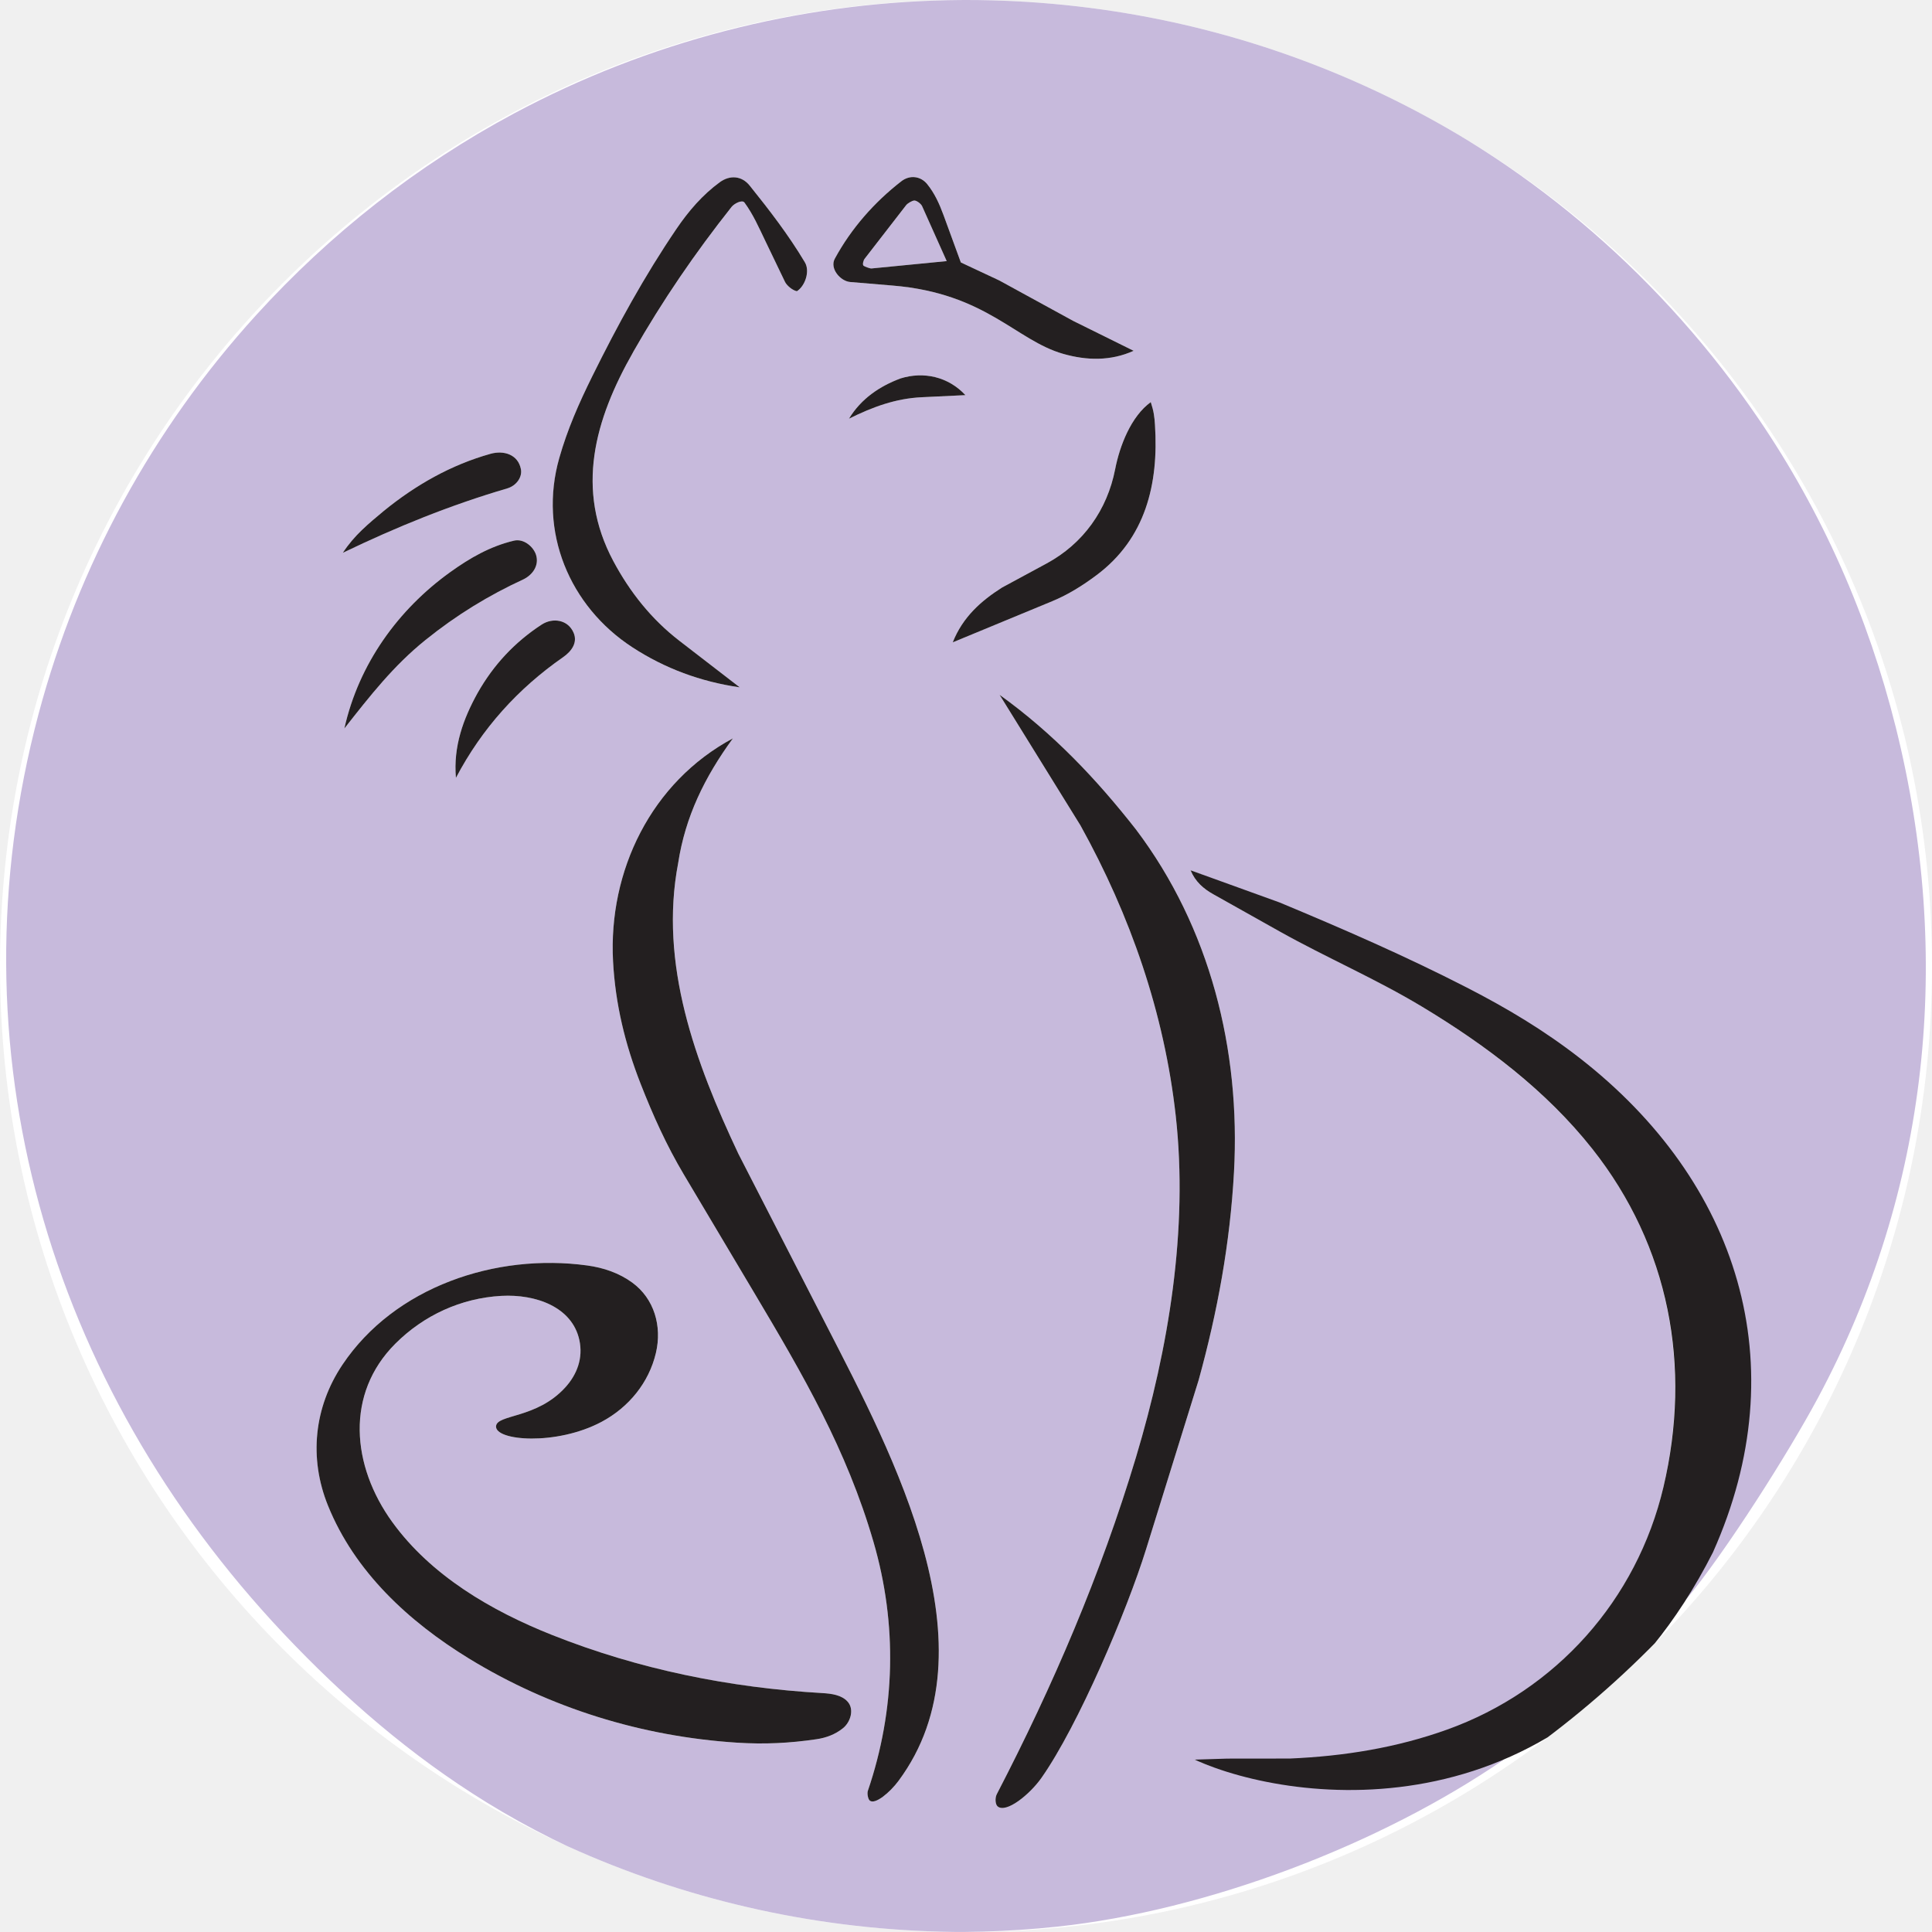
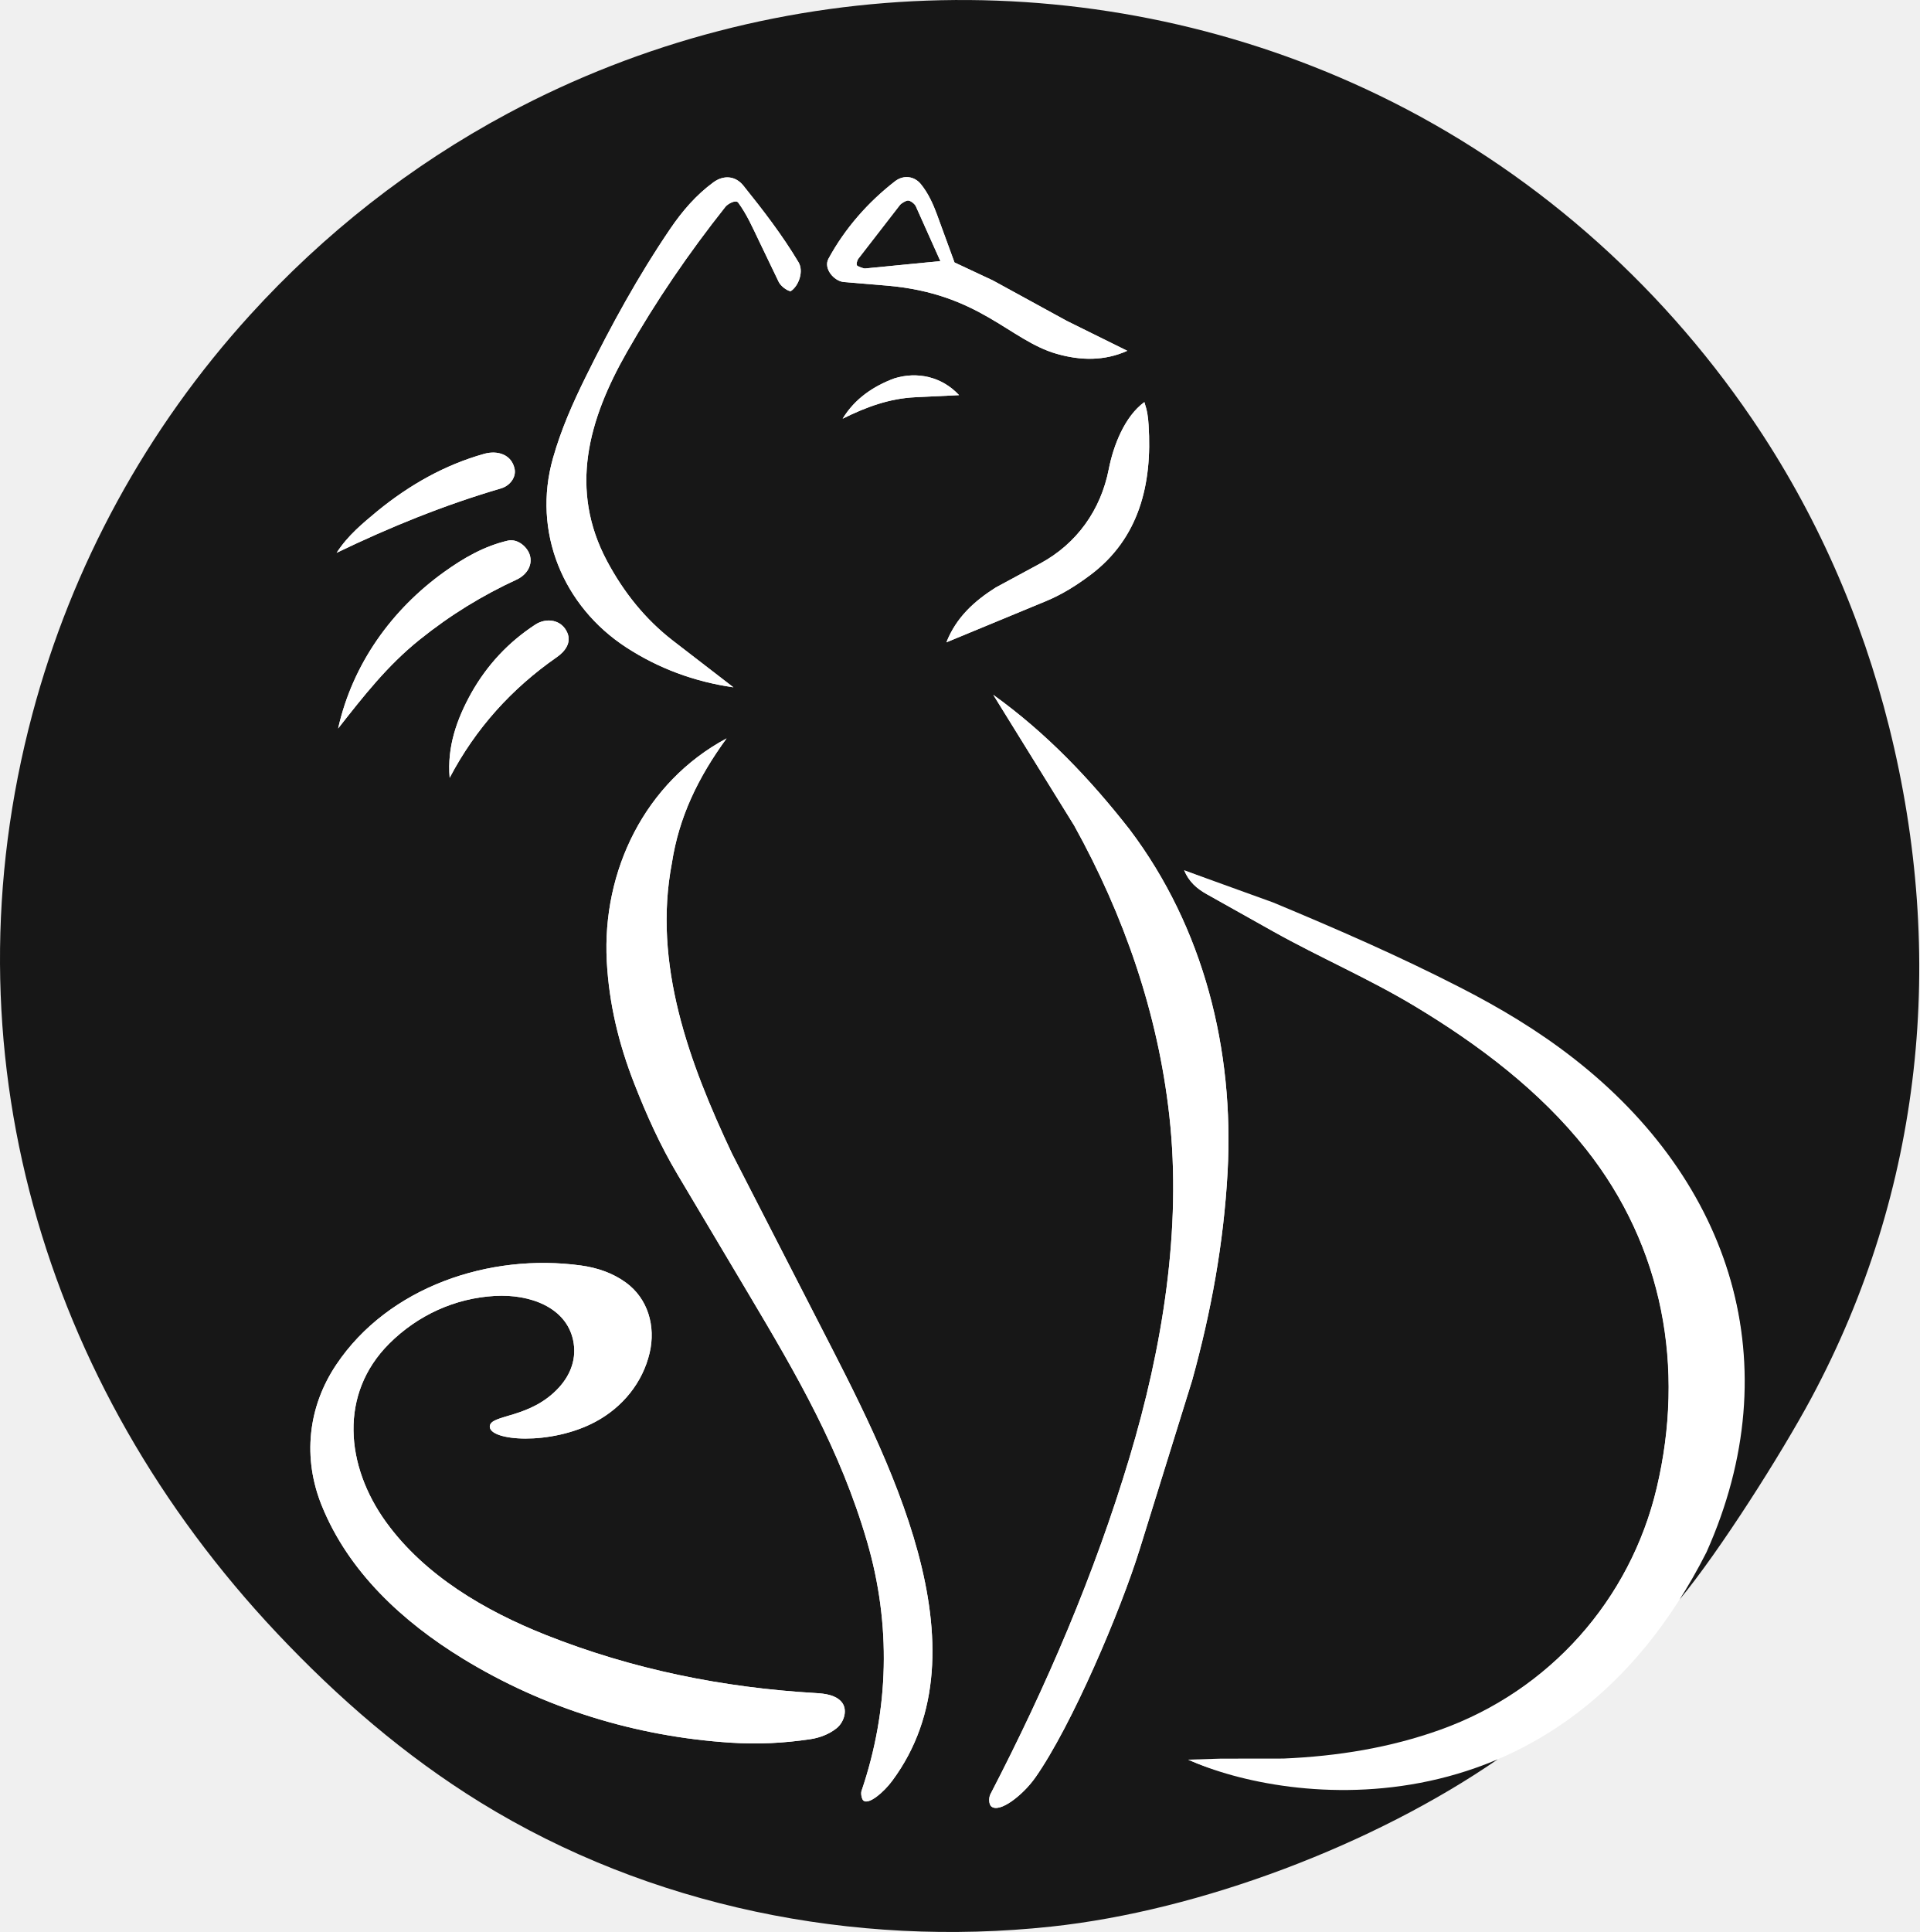
- <svg xmlns="http://www.w3.org/2000/svg" version="1.1" width="1000" height="1000">
-   <style>
-     #light-icon {
-       display: inline;
-     }
-     #dark-icon {
-       display: none;
-     }
- 
-     @media (prefers-color-scheme: dark) {
-       #light-icon {
-         display: none;
-       }
-       #dark-icon {
-         display: inline;
-       }
-     }
-   </style>
-   <g id="light-icon">
-     <svg version="1.1" width="1000" height="1000">
-       <g clip-path="url(#SvgjsClipPath1160)">
-         <rect width="1000" height="1000" fill="#ffffff" />
-         <g transform="matrix(0.9109293,0,0,0.9109293,3.188253,0)">
-           <svg id="Layer_1" data-name="Layer 1" viewBox="0 0 1090.78 1097.78" width="1090.78" height="1097.78">
-             <defs>
-               <style>
+ <svg xmlns="http://www.w3.org/2000/svg" id="Layer_1" data-name="Layer 1" viewBox="0 0 1755.03 1766.29" width="1755.03" height="1766.29">
+   <defs>
+     <style>
      .cls-1 {
-         fill: #c7badc;
+         fill: #fff;
      }

      .cls-2 {
-         fill: #231f20;
+         fill: #171717;
      }
    </style>
-               <clipPath id="SvgjsClipPath1160">
-                 <rect width="1000" height="1000" x="0" y="0" rx="500" ry="500" />
-               </clipPath>
-             </defs>
-             <g>
-               <path class="cls-1" d="M969.47,878.12c47.64-106.5,13.95-206.05-76.31-276.22-20.16-15.67-41.23-28.29-64.03-39.98-34.96-17.94-70.19-33.27-106.43-48.36l-49.7-19.05c2.69,6.49,7.08,10.35,12.56,13.42l37.81,21.16c26.78,14.99,54.18,26.67,80.53,42.52,36.22,21.8,71.34,48.29,97.6,81.48,43.86,55.44,56.15,124.28,39.98,192.7-15.14,64.04-61.65,115.56-123.64,137.79-28.8,10.33-58.62,15.1-89.27,16.42l-35.55.04-17.75-.2c48.56,21.88,123.9,13.76,176.05-.24-70.3,48.47-168.97,86.03-253.93,95.12-111.93,11.97-228.18-11.24-324.34-70.56-43.07-26.57-81.02-59.45-115.65-96.2C24.08,786.46-32.23,595.82,18.39,405.74c22.49-84.44,64.85-162.05,123.78-226.83,41.91-46.07,91.24-84.89,146.31-114.39,153.35-82.13,338.47-86.12,495.12-10.42,85.59,41.36,158.49,105.21,211.91,183.57,36.51,53.55,62.51,112.75,78.18,175.54,32.44,130.06,19.22,262.92-44.34,381.31-16.84,31.37-52.05,86.9-74.75,114.29M356.27,200.07c16.6-29.14,35.21-56.34,56-82.56,1.38-1.74,5.94-4.21,7.28-2.38,4.96,6.8,8.08,13.98,11.65,21.41l11.37,23.65c1.03,2.13,4.37,4.91,6.77,5.3,4.61-2.94,7.56-11.32,4.51-16.44-9.3-15.58-20.12-29.59-31.34-43.56-4.54-5.65-11.27-6.14-17.07-1.88-9.71,7.13-17.56,16.17-24.54,26.45-18.23,26.83-33.49,54.72-47.89,83.86-7.55,15.27-14.06,30.02-18.71,46.37-11.9,41.84,5.72,84.23,41.63,107.59,18.29,11.9,38.6,19.47,60.91,22.69l-34.29-26.45c-15.83-12.21-28.11-27.63-37.52-45.26-21.72-40.67-10.7-80.22,11.26-118.77ZM640.66,199.33l-34.37-17-41.97-22.97-21.85-10.24-9.83-26.87c-2.33-6.38-5.12-12.53-9.33-17.68-3.67-4.49-9.8-5.34-14.68-1.55-15.24,11.82-28.43,26.75-37.78,43.98-3.02,5.56,3.16,12.77,8.75,13.24l24.26,2.03c52.98,4.43,69.8,31.13,96.8,38.81,13.42,3.82,26.94,4.13,40.01-1.75ZM520.24,225.71l24.83-1.19c-9.75-10.51-23.78-13.59-36.88-9.49-11.77,4.39-22.36,11.48-29.28,22.87,13.61-6.76,26.64-11.49,41.34-12.19ZM537.86,364.98l56.54-23.38c9.23-3.82,17.35-8.94,25.26-14.87,27.71-20.74,35.29-51.59,33.12-85.29-.3-4.63-.7-7.78-2.39-12.97-11.24,8.12-17.66,24.91-20.22,38.05-4.53,23.28-18.18,42.41-39.03,53.67l-25.23,13.63c-12.02,7.61-22.39,16.84-28.04,31.15ZM284.74,277.51c5.17-1.52,8.62-6.4,7.75-10.92-1.61-8.33-9.69-10.85-17.28-8.73-22.5,6.3-42.53,17.72-60.63,32.45-8.52,7.13-16.73,13.73-23.27,23.79,30.91-14.85,60.85-27.01,93.43-36.59ZM238.33,363.59c17.64-14.19,35.75-25.26,55.82-34.51,5.5-2.81,8.74-8.24,6.9-13.9-1.46-4.49-6.91-9.31-12.53-7.97-13.45,3.19-24.99,9.8-36.27,17.92-29.45,21.18-51.88,52.04-60.08,88.8,14.62-18.61,27.93-35.67,46.16-50.34ZM255.56,441.98c14.76-28.09,35.26-50.74,60.94-68.6,4.65-3.24,8.36-8.16,5.94-13.84-3.2-7.51-11.88-8.77-18.23-4.62-15.28,9.99-27.31,22.88-36.32,38.81-8.14,14.63-13.88,30.43-12.33,48.24ZM588.28,1010.19c20.91-29.73,48.57-94.94,59.45-129.95l29.85-96.05c10.74-38.88,17.86-77.77,20.08-118.14,3.82-69.46-13.58-138.99-55.68-194.72-22.33-28.5-46.98-54.59-77.5-76.53l45.95,74.22c28.37,51.16,47.64,106.64,54.14,165.02,7.17,64.44-4,132.04-22.62,194.07-19.98,66.56-47.16,129.82-79.04,191.31-1.17,2.25-.87,5.88.44,6.99,4.83,4.09,18.25-6.72,24.93-16.22ZM507.05,1011.9c55.8-75.07-3.29-185.44-40.9-258.72l-50.1-97.62c-24.47-51.87-45.15-107.81-34.19-165.21,4.04-26.22,14.92-48.63,31.09-70.8-46.51,24.93-70.82,75.33-68.1,126.62,1.29,24.24,6.82,47.07,15.66,69.63,7.06,18.02,14.67,34.94,24.57,51.58l40.22,67.6c27.57,46.34,52.26,88.67,67.54,141.16,13.63,46.84,12.52,95.27-3.21,141.44-.51,1.51.1,4.73,1.1,5.54,3.01,2.46,11.43-4.63,16.33-11.22ZM219.49,864.97c-23.35-32.23-26.76-73.04,1.65-101.45,16.16-16.16,37.35-25.91,60.22-27.18,19.7-1.09,40.29,6.35,44.35,25.06,2.21,10.17-1.22,19.51-7.98,26.94-16.26,17.86-38.88,15.19-39.35,22.07-.57,8.35,34.41,11.15,59.98-2.51,15.47-8.26,26.89-22.28,30.86-39.16,3.57-15.19-.96-30.88-13.51-39.99-7.45-5.41-16.19-8.41-25.53-9.69-51.88-7.11-109.37,12.06-139.07,56.38-16.21,24.19-19.14,53.09-8.24,80.04,15.18,37.55,45.8,65.91,80.18,86.96,46.03,28.19,98.28,44.29,152.19,47.77,15.72,1.01,30.09.28,45.3-1.97,5.37-.79,10.84-2.92,14.96-6.24,4.33-3.5,6.53-10.73,2.68-15.07-3.4-3.84-9.2-4.6-14.47-4.9-52.72-3.04-104.25-13.47-153.42-32.99-34.67-13.76-68.86-33.8-90.78-64.06Z" />
-               <path class="cls-1" d="M491.73,152.54c-.93.09-3.74-1.02-4.46-1.5-.86-.57-.2-3.06.55-4.03l23.6-30.47c.8-1.03,3.25-2.44,4.46-2.59,1.37-.18,3.97,1.83,4.59,3.21l13.97,31.2-42.7,4.18Z" />
-             </g>
-             <g>
-               <path class="cls-2" d="M969.88,881.91c-83.1,164.07-238.58,143.4-294.6,117.93l18.59-.58,35.55-.04c30.65-1.32,60.48-6.09,89.27-16.42,61.99-22.23,107.83-73.72,122.97-137.76,16.17-68.41,3.49-136.78-40.37-192.22-26.26-33.19-60.7-59.1-96.92-80.9-26.34-15.85-54.06-27.7-80.84-42.69l-37.7-21.15c-5.48-3.07-10.15-7.08-12.83-13.57l50.54,18.27c36.24,15.09,71.47,30.42,106.43,48.36,22.8,11.7,43.87,24.31,64.03,39.98,90.27,70.17,123.51,174.29,75.87,280.78" />
-               <path class="cls-2" d="M356.27,200.07c-21.96,38.55-32.98,78.1-11.26,118.77,9.42,17.63,21.69,33.06,37.52,45.26l34.29,26.45c-22.31-3.21-42.61-10.79-60.91-22.69-35.92-23.36-53.54-65.75-41.63-107.59,4.65-16.35,11.16-31.1,18.71-46.37,14.4-29.14,29.66-57.03,47.89-83.86,6.99-10.29,14.83-19.32,24.54-26.45,5.8-4.26,12.53-3.77,17.07,1.88,11.22,13.97,22.04,27.98,31.34,43.56,3.06,5.12.1,13.51-4.51,16.44-2.39-.4-5.74-3.17-6.77-5.3l-11.37-23.65c-3.57-7.43-6.68-14.6-11.65-21.41-1.34-1.83-5.9.64-7.28,2.38-20.79,26.22-39.41,53.42-56,82.56Z" />
-               <path class="cls-2" d="M640.66,199.33c-13.07,5.88-26.59,5.56-40.01,1.75-27-7.68-43.82-34.38-96.8-38.81l-24.26-2.03c-5.59-.47-11.77-7.68-8.75-13.24,9.35-17.24,22.55-32.16,37.78-43.98,4.88-3.79,11.01-2.94,14.68,1.55,4.21,5.16,7,11.31,9.33,17.68l9.83,26.87,21.85,10.24,41.97,22.97,34.37,17ZM491.73,152.54l42.7-4.18-13.97-31.2c-.62-1.38-3.21-3.39-4.59-3.21-1.2.15-3.66,1.56-4.46,2.59l-23.6,30.47c-.75.97-1.42,3.46-.55,4.03.72.47,3.53,1.59,4.46,1.5Z" />
-               <path class="cls-2" d="M520.24,225.71c-14.7.7-27.73,5.44-41.34,12.19,6.91-11.39,17.5-18.48,29.28-22.87,13.1-4.1,27.13-1.02,36.88,9.49l-24.83,1.19Z" />
-               <path class="cls-2" d="M537.86,364.98c5.65-14.3,16.02-23.53,28.04-31.15l25.23-13.63c20.86-11.27,34.5-30.39,39.03-53.67,2.56-13.15,8.99-29.93,20.22-38.05,1.7,5.19,2.1,8.34,2.39,12.97,2.17,33.7-5.41,64.54-33.12,85.29-7.91,5.92-16.03,11.05-25.26,14.87l-56.54,23.38Z" />
-               <path class="cls-2" d="M238.33,363.59c-18.23,14.67-31.54,31.73-46.16,50.34,8.2-36.76,30.63-67.62,60.08-88.8,11.29-8.12,22.82-14.73,36.27-17.92,5.63-1.33,11.07,3.49,12.53,7.97,1.84,5.66-1.4,11.08-6.9,13.9-20.07,9.25-38.18,20.32-55.82,34.51Z" />
-               <path class="cls-2" d="M255.56,441.98c-1.56-17.81,4.19-33.61,12.33-48.24,9.01-15.93,21.04-28.82,36.32-38.81,6.35-4.15,15.03-2.9,18.23,4.62,2.42,5.68-1.29,10.6-5.94,13.84-25.68,17.86-46.18,40.51-60.94,68.6Z" />
-               <path class="cls-2" d="M284.74,277.51c-32.58,9.58-62.52,21.74-93.43,36.59,6.54-10.06,14.75-16.66,23.27-23.79,18.1-14.73,38.13-26.15,60.63-32.45,7.58-2.12,15.67.39,17.28,8.73.87,4.53-2.58,9.4-7.75,10.92Z" />
-               <path class="cls-2" d="M219.49,864.97c21.92,30.26,56.11,50.3,90.78,64.06,49.17,19.52,100.69,29.94,153.42,32.99,5.27.3,11.07,1.06,14.47,4.9,3.85,4.34,1.65,11.57-2.68,15.07s-9.58,5.45-14.96,6.24c-15.2,2.25-29.57,2.98-45.3,1.97-53.92-3.48-106.16-19.58-152.19-47.77-34.38-21.05-65.01-49.41-80.18-86.96-10.89-26.95-7.96-55.85,8.24-80.04,29.7-44.32,87.18-63.49,139.07-56.38,9.34,1.28,18.09,4.28,25.53,9.69,12.55,9.12,17.08,24.8,13.51,39.99-3.97,16.88-15.38,30.9-30.86,39.16-25.58,13.66-60.55,10.86-59.98,2.51.47-6.88,23.09-4.2,39.35-22.07,6.76-7.43,10.19-16.77,7.98-26.94-4.06-18.7-24.65-26.15-44.35-25.06-22.86,1.27-44.05,11.02-60.22,27.18-28.4,28.41-24.99,69.22-1.65,101.45Z" />
-               <path class="cls-2" d="M507.05,1011.9c-4.9,6.6-13.31,13.68-16.33,11.22-1-.81-1.61-4.03-1.1-5.54,15.73-46.17,16.84-94.61,3.21-141.44-15.28-52.49-39.97-94.82-67.54-141.16l-40.22-67.6c-9.9-16.65-17.51-33.56-24.57-51.58-8.84-22.56-14.37-45.39-15.66-69.63-2.72-51.28,21.59-101.69,68.1-126.62-16.17,22.17-27.05,44.58-31.09,70.8-10.96,57.39,9.71,113.34,34.19,165.21l50.1,97.62c37.61,73.29,96.7,183.66,40.9,258.72Z" />
-               <path class="cls-2" d="M588.28,1010.19c-6.68,9.5-20.1,20.31-24.93,16.22-1.31-1.11-1.61-4.74-.44-6.99,31.88-61.49,59.05-124.75,79.04-191.31,18.62-62.03,29.79-129.64,22.62-194.07-6.5-58.38-25.76-113.87-54.14-165.02l-45.95-74.22c30.53,21.94,55.17,48.02,77.5,76.53,42.1,55.73,59.5,125.26,55.68,194.72-2.22,40.37-9.35,79.26-20.08,118.14l-29.85,96.05c-10.88,35-38.54,100.21-59.45,129.95Z" />
-             </g>
-           </svg>
-         </g>
-       </g>
-     </svg>
+   </defs>
+   <g>
+     <path class="cls-2" d="M1559.84,1412.87c76.65-171.35,22.45-331.52-122.78-444.43-32.43-25.22-66.34-45.51-103.02-64.33-56.25-28.87-112.94-53.54-171.25-77.81l-79.96-30.65c4.32,10.44,11.39,16.65,20.21,21.58l60.83,34.05c43.09,24.12,87.18,42.91,129.57,68.41,58.28,35.07,114.79,77.7,157.04,131.1,70.57,89.2,90.35,199.97,64.33,310.04-24.35,103.03-99.19,185.93-198.93,221.7-46.33,16.62-94.32,24.3-143.64,26.42l-57.19.07-28.56-.32c78.13,35.2,199.36,22.13,283.25-.39-113.11,77.99-271.87,138.43-408.56,153.05-180.1,19.27-367.14-18.09-521.86-113.52-69.3-42.75-130.36-95.65-186.07-154.77C38.74,1265.39-51.86,958.66,29.59,652.82c36.18-135.85,104.34-260.73,199.16-364.96,67.43-74.12,146.81-136.59,235.41-184.04,246.73-132.15,544.59-138.56,796.63-16.77,137.72,66.55,255,169.28,340.96,295.36,58.75,86.16,100.58,181.42,125.78,282.44,52.2,209.26,30.93,423.04-71.34,613.52-27.1,50.47-83.75,139.82-120.28,183.89M573.23,321.91c26.7-46.88,56.66-90.66,90.11-132.84,2.22-2.8,9.56-6.77,11.71-3.83,7.99,10.94,13,22.49,18.74,34.44l18.29,38.05c1.65,3.43,7.04,7.89,10.89,8.53,7.41-4.72,12.17-18.22,7.25-26.46-14.97-25.06-32.37-47.6-50.43-70.08-7.31-9.09-18.13-9.89-27.47-3.03-15.63,11.48-28.25,26.01-39.49,42.56-29.33,43.17-53.88,88.04-77.05,134.92-12.14,24.57-22.62,48.3-30.1,74.6-19.15,67.31,9.2,135.52,66.99,173.1,29.44,19.14,62.11,31.33,98,36.5l-55.18-42.55c-25.47-19.64-45.22-44.46-60.37-72.83-34.95-65.44-17.22-129.07,18.12-191.1ZM1030.81,320.72l-55.31-27.35-67.53-36.95-35.16-16.48-15.81-43.23c-3.75-10.26-8.24-20.16-15.02-28.45-5.91-7.23-15.76-8.59-23.62-2.5-24.51,19.02-45.74,43.03-60.79,70.77-4.85,8.94,5.08,20.55,14.08,21.31l39.03,3.26c85.25,7.13,112.31,50.09,155.75,62.44,21.59,6.14,43.35,6.65,64.37-2.81ZM837.05,363.16l39.94-1.91c-15.69-16.91-38.27-21.87-59.35-15.27-18.95,7.07-35.98,18.47-47.11,36.8,21.89-10.87,42.86-18.49,66.51-19.62ZM865.4,587.24l90.97-37.62c14.84-6.14,27.91-14.39,40.64-23.92,44.58-33.37,56.78-83,53.28-137.22-.48-7.44-1.12-12.52-3.85-20.87-18.08,13.07-28.42,40.07-32.54,61.23-7.3,37.46-29.25,68.23-62.8,86.36l-40.59,21.93c-19.34,12.25-36.02,27.1-45.11,50.11ZM458.14,446.51c8.32-2.45,13.87-10.3,12.47-17.58-2.58-13.41-15.6-17.46-27.8-14.04-36.2,10.13-68.43,28.51-97.55,52.21-13.71,11.47-26.93,22.1-37.45,38.28,49.73-23.9,97.9-43.45,150.32-58.87ZM383.46,585.01c28.38-22.83,57.52-40.65,89.81-55.53,8.84-4.53,14.06-13.26,11.1-22.36-2.35-7.22-11.11-14.97-20.16-12.83-21.65,5.13-40.2,15.77-58.36,28.83-47.38,34.09-83.47,83.73-96.66,142.88,23.53-29.95,44.94-57.39,74.27-80.99ZM411.18,711.12c23.76-45.19,56.74-81.64,98.05-110.37,7.49-5.21,13.45-13.13,9.56-22.27-5.15-12.09-19.12-14.1-29.33-7.43-24.59,16.08-43.95,36.82-58.44,62.45-13.09,23.54-22.34,48.97-19.83,77.62ZM946.53,1625.36c33.64-47.84,78.15-152.76,95.65-209.08l48.02-154.55c17.28-62.56,28.74-125.13,32.32-190.09,6.15-111.76-21.85-223.63-89.58-313.3-35.93-45.86-75.59-87.83-124.7-123.13l73.93,119.41c45.65,82.31,76.65,171.58,87.1,265.52,11.53,103.68-6.44,212.45-36.4,312.26-32.15,107.1-75.88,208.87-127.17,307.81-1.87,3.62-1.4,9.45.71,11.24,7.77,6.58,29.36-10.82,40.1-26.1ZM815.83,1628.12c89.77-120.78-5.3-298.36-65.81-416.28l-80.61-157.06c-39.38-83.46-72.65-173.47-55.01-265.81,6.51-42.19,24.01-78.24,50.02-113.92-74.84,40.11-113.94,121.21-109.57,203.73,2.08,39,10.98,75.74,25.2,112.04,11.36,29,23.61,56.22,39.54,83l64.71,108.76c44.36,74.56,84.08,142.66,108.66,227.12,21.94,75.36,20.15,153.29-5.16,227.58-.83,2.42.16,7.61,1.76,8.91,4.85,3.95,18.38-7.44,26.27-18.06ZM353.15,1391.71c-37.56-51.85-43.05-117.53,2.65-163.23,26.01-26.01,60.1-41.69,96.89-43.73,31.69-1.76,64.82,10.22,71.35,40.31,3.55,16.36-1.96,31.39-12.85,43.35-26.16,28.74-62.56,24.43-63.31,35.5-.92,13.44,55.36,17.94,96.51-4.03,24.9-13.3,43.26-35.85,49.65-63.01,5.74-24.44-1.54-49.68-21.74-64.35-11.98-8.7-26.05-13.53-41.08-15.59-83.48-11.45-175.97,19.4-223.76,90.71-26.07,38.91-30.79,85.42-13.26,128.78,24.42,60.41,73.7,106.04,129.01,139.91,74.07,45.35,158.12,71.26,244.87,76.86,25.3,1.63,48.42.45,72.88-3.17,8.65-1.28,17.44-4.7,24.06-10.04,6.97-5.63,10.51-17.27,4.32-24.25-5.48-6.17-14.81-7.4-23.29-7.89-84.83-4.9-167.74-21.68-246.84-53.08-55.78-22.14-110.79-54.38-146.06-103.07Z" />
+     <path class="cls-2" d="M791.18,245.44c-1.49.15-6.02-1.65-7.18-2.41-1.39-.92-.32-4.92.89-6.49l37.97-49.03c1.28-1.66,5.24-3.92,7.17-4.17,2.21-.28,6.39,2.95,7.38,5.17l22.48,50.2-68.71,6.72Z" />
  </g>
-   <g id="dark-icon">
-     <svg version="1.1" width="1000" height="1000">
-       <g clip-path="url(#SvgjsClipPath1161)">
-         <rect width="1000" height="1000" fill="#ffffff" />
-         <g transform="matrix(0.9109293,0,0,0.9109293,3.188253,0)">
-           <svg id="Layer_1" data-name="Layer 1" viewBox="0 0 1090.78 1097.78" width="1090.78" height="1097.78">
-             <defs>
-               <style>
-       .cls-1 {
-         fill: #c7badc;
-       }
- 
-       .cls-2 {
-         fill: #231f20;
-       }
-     </style>
-               <clipPath id="SvgjsClipPath1161">
-                 <rect width="1000" height="1000" x="0" y="0" rx="500" ry="500" />
-               </clipPath>
-             </defs>
-             <g>
-               <path class="cls-1" d="M969.47,878.12c47.64-106.5,13.95-206.05-76.31-276.22-20.16-15.67-41.23-28.29-64.03-39.98-34.96-17.94-70.19-33.27-106.43-48.36l-49.7-19.05c2.69,6.49,7.08,10.35,12.56,13.42l37.81,21.16c26.78,14.99,54.18,26.67,80.53,42.52,36.22,21.8,71.34,48.29,97.6,81.48,43.86,55.44,56.15,124.28,39.98,192.7-15.14,64.04-61.65,115.56-123.64,137.79-28.8,10.33-58.62,15.1-89.27,16.42l-35.55.04-17.75-.2c48.56,21.88,123.9,13.76,176.05-.24-70.3,48.47-168.97,86.03-253.93,95.12-111.93,11.97-228.18-11.24-324.34-70.56-43.07-26.57-81.02-59.45-115.65-96.2C24.08,786.46-32.23,595.82,18.39,405.74c22.49-84.44,64.85-162.05,123.78-226.83,41.91-46.07,91.24-84.89,146.31-114.39,153.35-82.13,338.47-86.12,495.12-10.42,85.59,41.36,158.49,105.21,211.91,183.57,36.51,53.55,62.51,112.75,78.18,175.54,32.44,130.06,19.22,262.92-44.34,381.31-16.84,31.37-52.05,86.9-74.75,114.29M356.27,200.07c16.6-29.14,35.21-56.34,56-82.56,1.38-1.74,5.94-4.21,7.28-2.38,4.96,6.8,8.08,13.98,11.65,21.41l11.37,23.65c1.03,2.13,4.37,4.91,6.77,5.3,4.61-2.94,7.56-11.32,4.51-16.44-9.3-15.58-20.12-29.59-31.34-43.56-4.54-5.65-11.27-6.14-17.07-1.88-9.71,7.13-17.56,16.17-24.54,26.45-18.23,26.83-33.49,54.72-47.89,83.86-7.55,15.27-14.06,30.02-18.71,46.37-11.9,41.84,5.72,84.23,41.63,107.59,18.29,11.9,38.6,19.47,60.91,22.69l-34.29-26.45c-15.83-12.21-28.11-27.63-37.52-45.26-21.72-40.67-10.7-80.22,11.26-118.77ZM640.66,199.33l-34.37-17-41.97-22.97-21.85-10.24-9.83-26.87c-2.33-6.38-5.12-12.53-9.33-17.68-3.67-4.49-9.8-5.34-14.68-1.55-15.24,11.82-28.43,26.75-37.78,43.98-3.02,5.56,3.16,12.77,8.75,13.24l24.26,2.03c52.98,4.43,69.8,31.13,96.8,38.81,13.42,3.82,26.94,4.13,40.01-1.75ZM520.24,225.71l24.83-1.19c-9.75-10.51-23.78-13.59-36.88-9.49-11.77,4.39-22.36,11.48-29.28,22.87,13.61-6.76,26.64-11.49,41.34-12.19ZM537.86,364.98l56.54-23.38c9.23-3.82,17.35-8.94,25.26-14.87,27.71-20.74,35.29-51.59,33.12-85.29-.3-4.63-.7-7.78-2.39-12.97-11.24,8.12-17.66,24.91-20.22,38.05-4.53,23.28-18.18,42.41-39.03,53.67l-25.23,13.63c-12.02,7.61-22.39,16.84-28.04,31.15ZM284.74,277.51c5.17-1.52,8.62-6.4,7.75-10.92-1.61-8.33-9.69-10.85-17.28-8.73-22.5,6.3-42.53,17.72-60.63,32.45-8.52,7.13-16.73,13.73-23.27,23.79,30.91-14.85,60.85-27.01,93.43-36.59ZM238.33,363.59c17.64-14.19,35.75-25.26,55.82-34.51,5.5-2.81,8.74-8.24,6.9-13.9-1.46-4.49-6.91-9.31-12.53-7.97-13.45,3.19-24.99,9.8-36.27,17.92-29.45,21.18-51.88,52.04-60.08,88.8,14.62-18.61,27.93-35.67,46.16-50.34ZM255.56,441.98c14.76-28.09,35.26-50.74,60.94-68.6,4.65-3.24,8.36-8.16,5.94-13.84-3.2-7.51-11.88-8.77-18.23-4.62-15.28,9.99-27.31,22.88-36.32,38.81-8.14,14.63-13.88,30.43-12.33,48.24ZM588.28,1010.19c20.91-29.73,48.57-94.94,59.45-129.95l29.85-96.05c10.74-38.88,17.86-77.77,20.08-118.14,3.82-69.46-13.58-138.99-55.68-194.72-22.33-28.5-46.98-54.59-77.5-76.53l45.95,74.22c28.37,51.16,47.64,106.64,54.14,165.02,7.17,64.44-4,132.04-22.62,194.07-19.98,66.56-47.16,129.82-79.04,191.31-1.17,2.25-.87,5.88.44,6.99,4.83,4.09,18.25-6.72,24.93-16.22ZM507.05,1011.9c55.8-75.07-3.29-185.44-40.9-258.72l-50.1-97.62c-24.47-51.87-45.15-107.81-34.19-165.21,4.04-26.22,14.92-48.63,31.09-70.8-46.51,24.93-70.82,75.33-68.1,126.62,1.29,24.24,6.82,47.07,15.66,69.63,7.06,18.02,14.67,34.94,24.57,51.58l40.22,67.6c27.57,46.34,52.26,88.67,67.54,141.16,13.63,46.84,12.52,95.27-3.21,141.44-.51,1.51.1,4.73,1.1,5.54,3.01,2.46,11.43-4.63,16.33-11.22ZM219.49,864.97c-23.35-32.23-26.76-73.04,1.65-101.45,16.16-16.16,37.35-25.91,60.22-27.18,19.7-1.09,40.29,6.35,44.35,25.06,2.21,10.17-1.22,19.51-7.98,26.94-16.26,17.86-38.88,15.19-39.35,22.07-.57,8.35,34.41,11.15,59.98-2.51,15.47-8.26,26.89-22.28,30.86-39.16,3.57-15.19-.96-30.88-13.51-39.99-7.45-5.41-16.19-8.41-25.53-9.69-51.88-7.11-109.37,12.06-139.07,56.38-16.21,24.19-19.14,53.09-8.24,80.04,15.18,37.55,45.8,65.91,80.18,86.96,46.03,28.19,98.28,44.29,152.19,47.77,15.72,1.01,30.09.28,45.3-1.97,5.37-.79,10.84-2.92,14.96-6.24,4.33-3.5,6.53-10.73,2.68-15.07-3.4-3.84-9.2-4.6-14.47-4.9-52.72-3.04-104.25-13.47-153.42-32.99-34.67-13.76-68.86-33.8-90.78-64.06Z" />
-               <path class="cls-1" d="M491.73,152.54c-.93.09-3.74-1.02-4.46-1.5-.86-.57-.2-3.06.55-4.03l23.6-30.47c.8-1.03,3.25-2.44,4.46-2.59,1.37-.18,3.97,1.83,4.59,3.21l13.97,31.2-42.7,4.18Z" />
-             </g>
-             <g>
-               <path class="cls-2" d="M969.88,881.91c-83.1,164.07-238.58,143.4-294.6,117.93l18.59-.58,35.55-.04c30.65-1.32,60.48-6.09,89.27-16.42,61.99-22.23,107.83-73.72,122.97-137.76,16.17-68.41,3.49-136.78-40.37-192.22-26.26-33.19-60.7-59.1-96.92-80.9-26.34-15.85-54.06-27.7-80.84-42.69l-37.7-21.15c-5.48-3.07-10.15-7.08-12.83-13.57l50.54,18.27c36.24,15.09,71.47,30.42,106.43,48.36,22.8,11.7,43.87,24.31,64.03,39.98,90.27,70.17,123.51,174.29,75.87,280.78" />
-               <path class="cls-2" d="M356.27,200.07c-21.96,38.55-32.98,78.1-11.26,118.77,9.42,17.63,21.69,33.06,37.52,45.26l34.29,26.45c-22.31-3.21-42.61-10.79-60.91-22.69-35.92-23.36-53.54-65.75-41.63-107.59,4.65-16.35,11.16-31.1,18.71-46.37,14.4-29.14,29.66-57.03,47.89-83.86,6.99-10.29,14.83-19.32,24.54-26.45,5.8-4.26,12.53-3.77,17.07,1.88,11.22,13.97,22.04,27.98,31.34,43.56,3.06,5.12.1,13.51-4.51,16.44-2.39-.4-5.74-3.17-6.77-5.3l-11.37-23.65c-3.57-7.43-6.68-14.6-11.65-21.41-1.34-1.83-5.9.64-7.28,2.38-20.79,26.22-39.41,53.42-56,82.56Z" />
-               <path class="cls-2" d="M640.66,199.33c-13.07,5.88-26.59,5.56-40.01,1.75-27-7.68-43.82-34.38-96.8-38.81l-24.26-2.03c-5.59-.47-11.77-7.68-8.75-13.24,9.35-17.24,22.55-32.16,37.78-43.98,4.88-3.79,11.01-2.94,14.68,1.55,4.21,5.16,7,11.31,9.33,17.68l9.83,26.87,21.85,10.24,41.97,22.97,34.37,17ZM491.73,152.54l42.7-4.18-13.97-31.2c-.62-1.38-3.21-3.39-4.59-3.21-1.2.15-3.66,1.56-4.46,2.59l-23.6,30.47c-.75.97-1.42,3.46-.55,4.03.72.47,3.53,1.59,4.46,1.5Z" />
-               <path class="cls-2" d="M520.24,225.71c-14.7.7-27.73,5.44-41.34,12.19,6.91-11.39,17.5-18.48,29.28-22.87,13.1-4.1,27.13-1.02,36.88,9.49l-24.83,1.19Z" />
-               <path class="cls-2" d="M537.86,364.98c5.65-14.3,16.02-23.53,28.04-31.15l25.23-13.63c20.86-11.27,34.5-30.39,39.03-53.67,2.56-13.15,8.99-29.93,20.22-38.05,1.7,5.19,2.1,8.34,2.39,12.97,2.17,33.7-5.41,64.54-33.12,85.29-7.91,5.92-16.03,11.05-25.26,14.87l-56.54,23.38Z" />
-               <path class="cls-2" d="M238.33,363.59c-18.23,14.67-31.54,31.73-46.16,50.34,8.2-36.76,30.63-67.62,60.08-88.8,11.29-8.12,22.82-14.73,36.27-17.92,5.63-1.33,11.07,3.49,12.53,7.97,1.84,5.66-1.4,11.08-6.9,13.9-20.07,9.25-38.18,20.32-55.82,34.51Z" />
-               <path class="cls-2" d="M255.56,441.98c-1.56-17.81,4.19-33.61,12.33-48.24,9.01-15.93,21.04-28.82,36.32-38.81,6.35-4.15,15.03-2.9,18.23,4.62,2.42,5.68-1.29,10.6-5.94,13.84-25.68,17.86-46.18,40.51-60.94,68.6Z" />
-               <path class="cls-2" d="M284.74,277.51c-32.58,9.58-62.52,21.74-93.43,36.59,6.54-10.06,14.75-16.66,23.27-23.79,18.1-14.73,38.13-26.15,60.63-32.45,7.58-2.12,15.67.39,17.28,8.73.87,4.53-2.58,9.4-7.75,10.92Z" />
-               <path class="cls-2" d="M219.49,864.97c21.92,30.26,56.11,50.3,90.78,64.06,49.17,19.52,100.69,29.94,153.42,32.99,5.27.3,11.07,1.06,14.47,4.9,3.85,4.34,1.65,11.57-2.68,15.07s-9.58,5.45-14.96,6.24c-15.2,2.25-29.57,2.98-45.3,1.97-53.92-3.48-106.16-19.58-152.19-47.77-34.38-21.05-65.01-49.41-80.18-86.96-10.89-26.95-7.96-55.85,8.24-80.04,29.7-44.32,87.18-63.49,139.07-56.38,9.34,1.28,18.09,4.28,25.53,9.69,12.55,9.12,17.08,24.8,13.51,39.99-3.97,16.88-15.38,30.9-30.86,39.16-25.58,13.66-60.55,10.86-59.98,2.51.47-6.88,23.09-4.2,39.35-22.07,6.76-7.43,10.19-16.77,7.98-26.94-4.06-18.7-24.65-26.15-44.35-25.06-22.86,1.27-44.05,11.02-60.22,27.18-28.4,28.41-24.99,69.22-1.65,101.45Z" />
-               <path class="cls-2" d="M507.05,1011.9c-4.9,6.6-13.31,13.68-16.33,11.22-1-.81-1.61-4.03-1.1-5.54,15.73-46.17,16.84-94.61,3.21-141.44-15.28-52.49-39.97-94.82-67.54-141.16l-40.22-67.6c-9.9-16.65-17.51-33.56-24.57-51.58-8.84-22.56-14.37-45.39-15.66-69.63-2.72-51.28,21.59-101.69,68.1-126.62-16.17,22.17-27.05,44.58-31.09,70.8-10.96,57.39,9.71,113.34,34.19,165.21l50.1,97.62c37.61,73.29,96.7,183.66,40.9,258.72Z" />
-               <path class="cls-2" d="M588.28,1010.19c-6.68,9.5-20.1,20.31-24.93,16.22-1.31-1.11-1.61-4.74-.44-6.99,31.88-61.49,59.05-124.75,79.04-191.31,18.62-62.03,29.79-129.64,22.62-194.07-6.5-58.38-25.76-113.87-54.14-165.02l-45.95-74.22c30.53,21.94,55.17,48.02,77.5,76.53,42.1,55.73,59.5,125.26,55.68,194.72-2.22,40.37-9.35,79.26-20.08,118.14l-29.85,96.05c-10.88,35-38.54,100.21-59.45,129.95Z" />
-             </g>
-           </svg>
-         </g>
-       </g>
-     </svg>
+   <g>
+     <path class="cls-1" d="M1560.5,1418.97c-133.71,263.98-383.87,230.72-474.01,189.75l29.92-.93,57.19-.07c49.32-2.12,97.3-9.8,143.64-26.42,99.73-35.77,173.5-118.61,197.85-221.65,26.02-110.07,5.62-220.08-64.95-309.28-42.25-53.41-97.66-95.09-155.94-130.16-42.39-25.51-86.99-44.57-130.07-68.69l-60.65-34.04c-8.82-4.94-16.33-11.39-20.65-21.83l81.32,29.4c58.31,24.28,114.99,48.95,171.25,77.81,36.68,18.82,70.59,39.12,103.02,64.33,145.24,112.91,198.72,280.42,122.08,451.77" />
+     <path class="cls-1" d="M573.23,321.91c-35.33,62.03-53.06,125.66-18.12,191.1,15.15,28.37,34.9,53.19,60.37,72.83l55.18,42.55c-35.89-5.17-68.56-17.36-98-36.5-57.79-37.58-86.14-105.79-66.99-173.1,7.48-26.3,17.96-50.03,30.1-74.6,23.17-46.88,47.71-91.75,77.05-134.92,11.24-16.55,23.86-31.08,39.49-42.56,9.34-6.86,20.17-6.06,27.47,3.03,18.06,22.48,35.46,45.02,50.43,70.08,4.92,8.24.16,21.73-7.25,26.46-3.85-.64-9.24-5.1-10.89-8.53l-18.29-38.05c-5.74-11.95-10.76-23.5-18.74-34.44-2.15-2.95-9.49,1.03-11.71,3.83-33.45,42.18-63.41,85.95-90.11,132.84Z" />
+     <path class="cls-1" d="M1030.81,320.72c-21.02,9.46-42.78,8.95-64.37,2.81-43.44-12.35-70.51-55.31-155.75-62.44l-39.03-3.26c-9-.75-18.93-12.36-14.08-21.31,15.05-27.73,36.27-51.75,60.79-70.77,7.85-6.09,17.71-4.73,23.62,2.5,6.78,8.3,11.27,18.2,15.02,28.45l15.81,43.23,35.16,16.48,67.53,36.95,55.31,27.35ZM791.18,245.44l68.71-6.72-22.48-50.2c-.99-2.22-5.17-5.45-7.38-5.17-1.94.25-5.89,2.51-7.17,4.17l-37.97,49.03c-1.21,1.57-2.28,5.57-.89,6.49,1.16.76,5.69,2.56,7.18,2.41Z" />
+     <path class="cls-1" d="M837.05,363.16c-23.65,1.13-44.62,8.75-66.51,19.62,11.12-18.33,28.16-29.73,47.11-36.8,21.08-6.6,43.65-1.64,59.35,15.27l-39.94,1.91Z" />
+     <path class="cls-1" d="M865.4,587.24c9.09-23.01,25.77-37.87,45.11-50.11l40.59-21.93c33.56-18.13,55.51-48.9,62.8-86.36,4.12-21.15,14.46-48.16,32.54-61.23,2.73,8.35,3.37,13.43,3.85,20.87,3.5,54.22-8.7,103.85-53.28,137.22-12.73,9.53-25.8,17.78-40.64,23.92l-90.97,37.62Z" />
+     <path class="cls-1" d="M383.46,585.01c-29.33,23.6-50.74,51.05-74.27,80.99,13.19-59.15,49.27-108.8,96.66-142.88,18.16-13.07,36.72-23.7,58.36-28.83,9.05-2.14,17.82,5.61,20.16,12.83,2.96,9.11-2.26,17.83-11.1,22.36-32.29,14.88-61.43,32.7-89.81,55.53Z" />
+     <path class="cls-1" d="M411.18,711.12c-2.5-28.65,6.74-54.08,19.83-77.62,14.49-25.63,33.85-46.37,58.44-62.45,10.21-6.68,24.18-4.66,29.33,7.43,3.89,9.14-2.07,17.06-9.56,22.27-41.31,28.73-74.3,65.18-98.05,110.37Z" />
+     <path class="cls-1" d="M458.14,446.51c-52.42,15.42-100.59,34.97-150.32,58.87,10.52-16.19,23.74-26.81,37.45-38.28,29.12-23.7,61.35-42.08,97.55-52.21,12.2-3.42,25.21.64,27.8,14.04,1.4,7.28-4.15,15.13-12.47,17.58Z" />
+     <path class="cls-1" d="M353.15,1391.71c35.27,48.69,90.28,80.93,146.06,103.07,79.11,31.4,162.01,48.18,246.84,53.08,8.48.49,17.81,1.71,23.29,7.89,6.19,6.98,2.65,18.62-4.32,24.25-6.62,5.34-15.41,8.76-24.06,10.04-24.46,3.61-47.58,4.8-72.88,3.17-86.75-5.6-170.8-31.51-244.87-76.86-55.32-33.87-104.59-79.5-129.01-139.91-17.53-43.37-12.81-89.87,13.26-128.78,47.79-71.32,140.28-102.16,223.76-90.71,15.03,2.06,29.1,6.89,41.08,15.59,20.19,14.67,27.48,39.91,21.74,64.35-6.38,27.16-24.75,49.72-49.65,63.01-41.15,21.97-97.43,17.47-96.51,4.03.75-11.07,37.15-6.76,63.31-35.5,10.88-11.96,16.4-26.99,12.85-43.35-6.53-30.09-39.66-42.07-71.35-40.31-36.78,2.04-70.88,17.73-96.89,43.73-45.7,45.71-40.21,111.38-2.65,163.23Z" />
+     <path class="cls-1" d="M815.83,1628.12c-7.89,10.62-21.42,22.01-26.27,18.06-1.6-1.31-2.59-6.49-1.76-8.91,25.32-74.29,27.1-152.22,5.16-227.58-24.58-84.45-64.3-152.56-108.66-227.12l-64.71-108.76c-15.93-26.78-28.18-54-39.54-83-14.22-36.29-23.12-73.03-25.2-112.04-4.37-82.52,34.74-163.62,109.57-203.73-26.01,35.68-43.52,71.73-50.02,113.92-17.64,92.35,15.63,182.36,55.01,265.81l80.61,157.06c60.52,117.92,155.59,295.5,65.81,416.28Z" />
+     <path class="cls-1" d="M946.53,1625.36c-10.75,15.28-32.34,32.68-40.1,26.1-2.11-1.79-2.58-7.63-.71-11.24,51.29-98.94,95.02-200.71,127.17-307.81,29.96-99.81,47.93-208.58,36.4-312.26-10.45-93.94-41.45-183.21-87.1-265.52l-73.93-119.41c49.12,35.3,88.77,77.27,124.7,123.13,67.73,89.67,95.73,201.53,89.58,313.3-3.58,64.96-15.04,127.52-32.32,190.09l-48.02,154.55c-17.5,56.32-62.01,161.24-95.65,209.08Z" />
  </g>
+   <style>@media (prefers-color-scheme: light) { :root { filter: none; } }
+ @media (prefers-color-scheme: dark) { :root { filter: none; } }
+ </style>
</svg>
